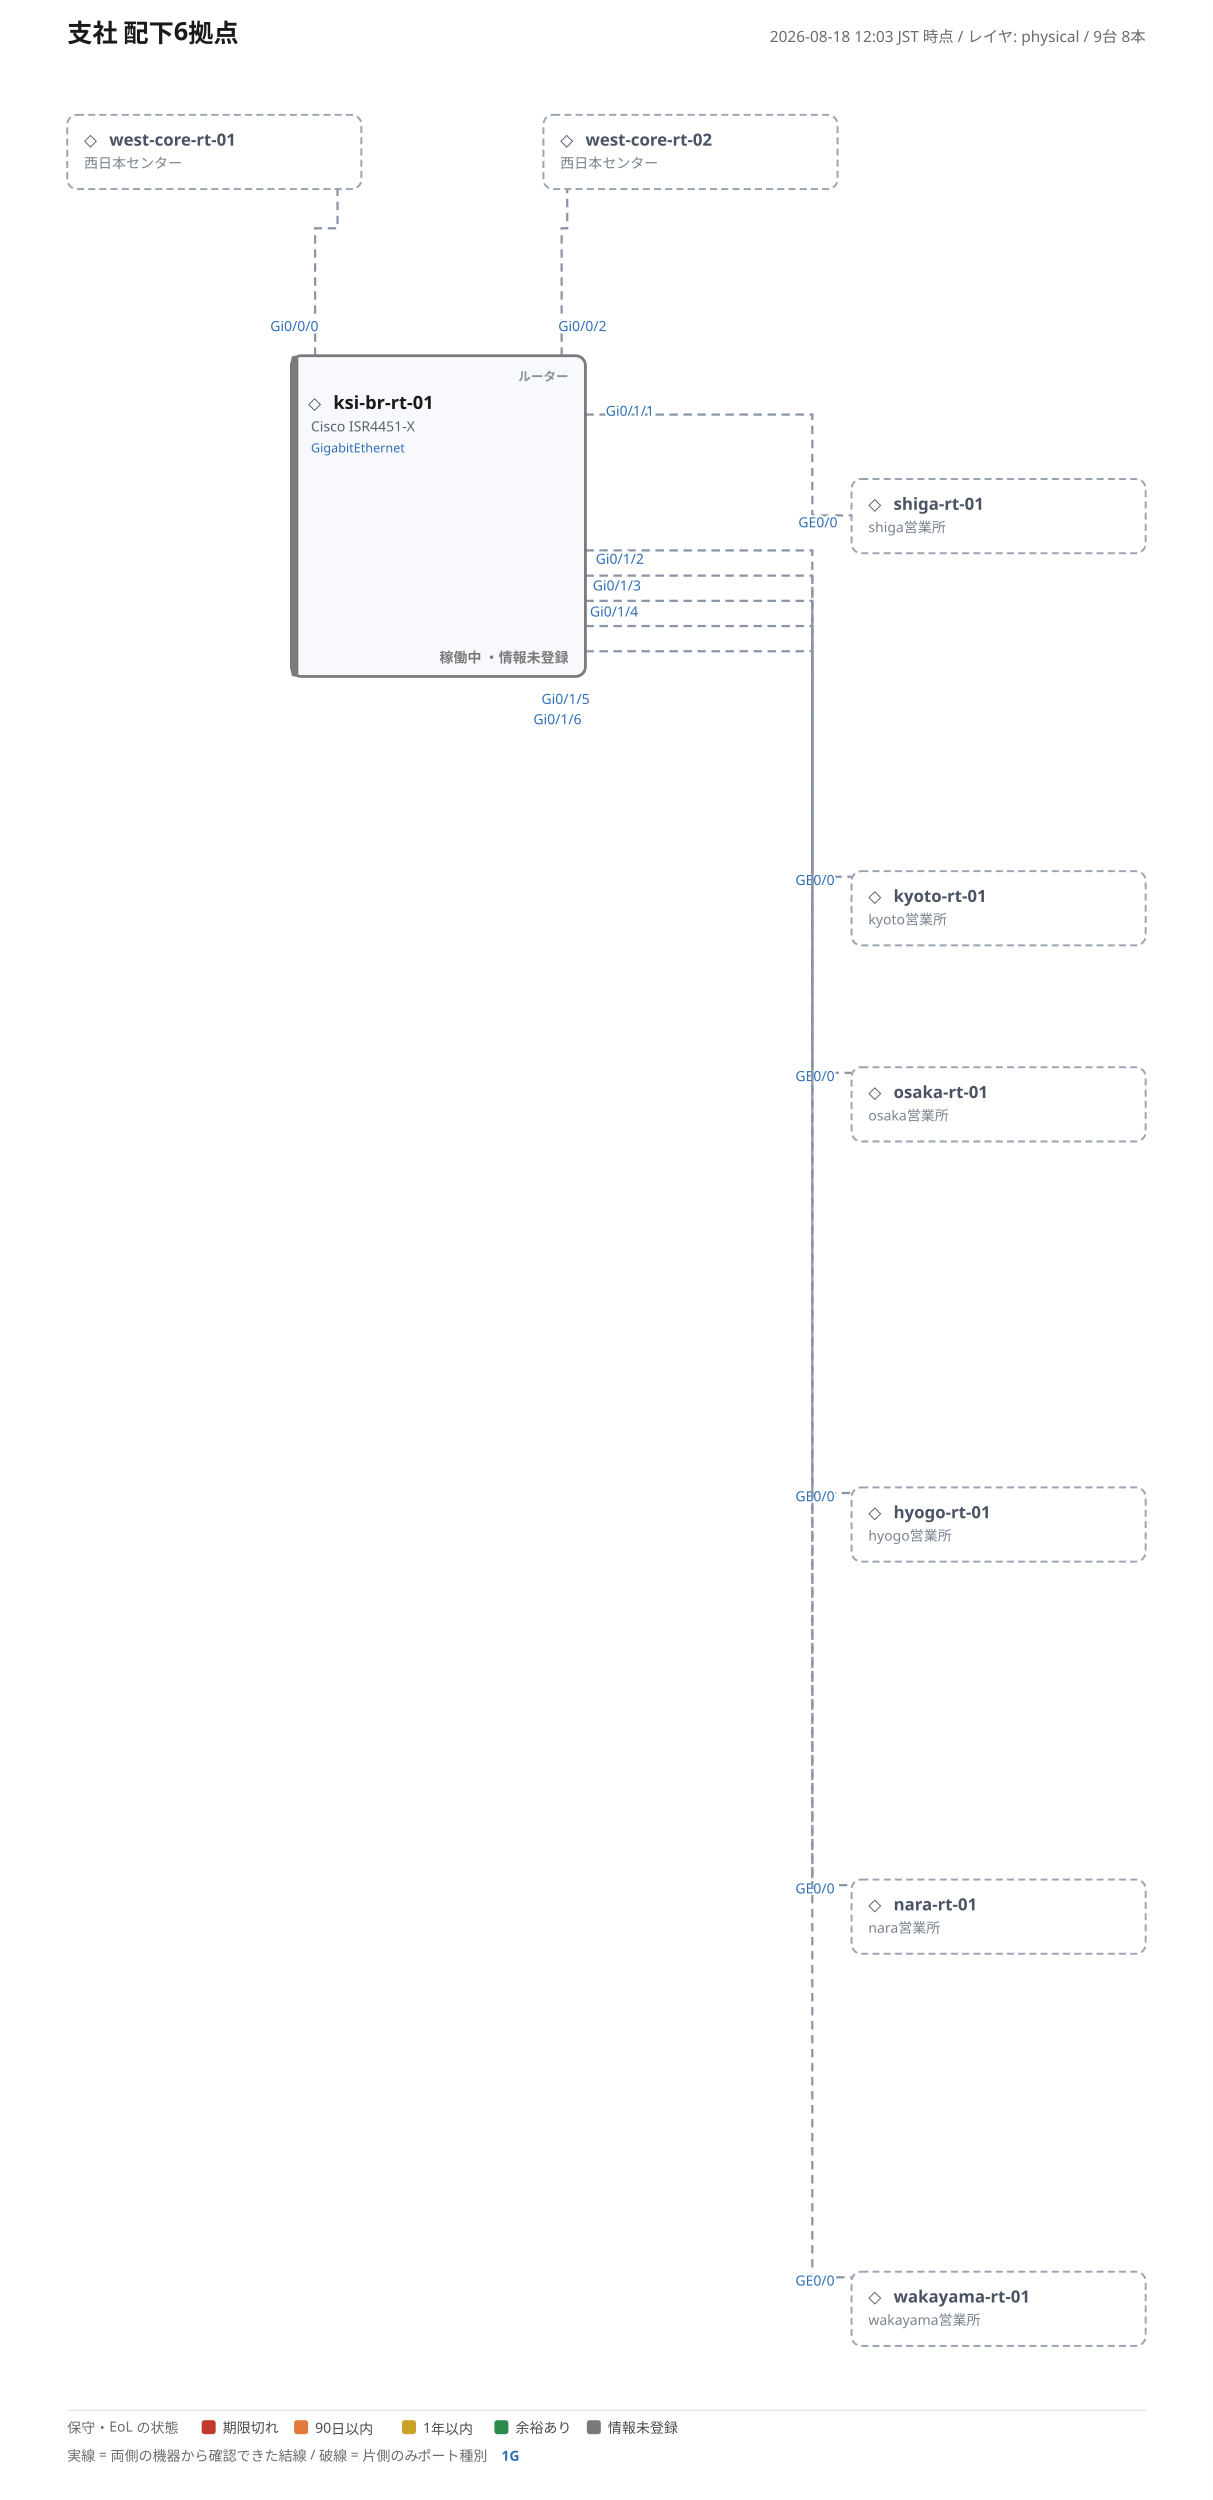
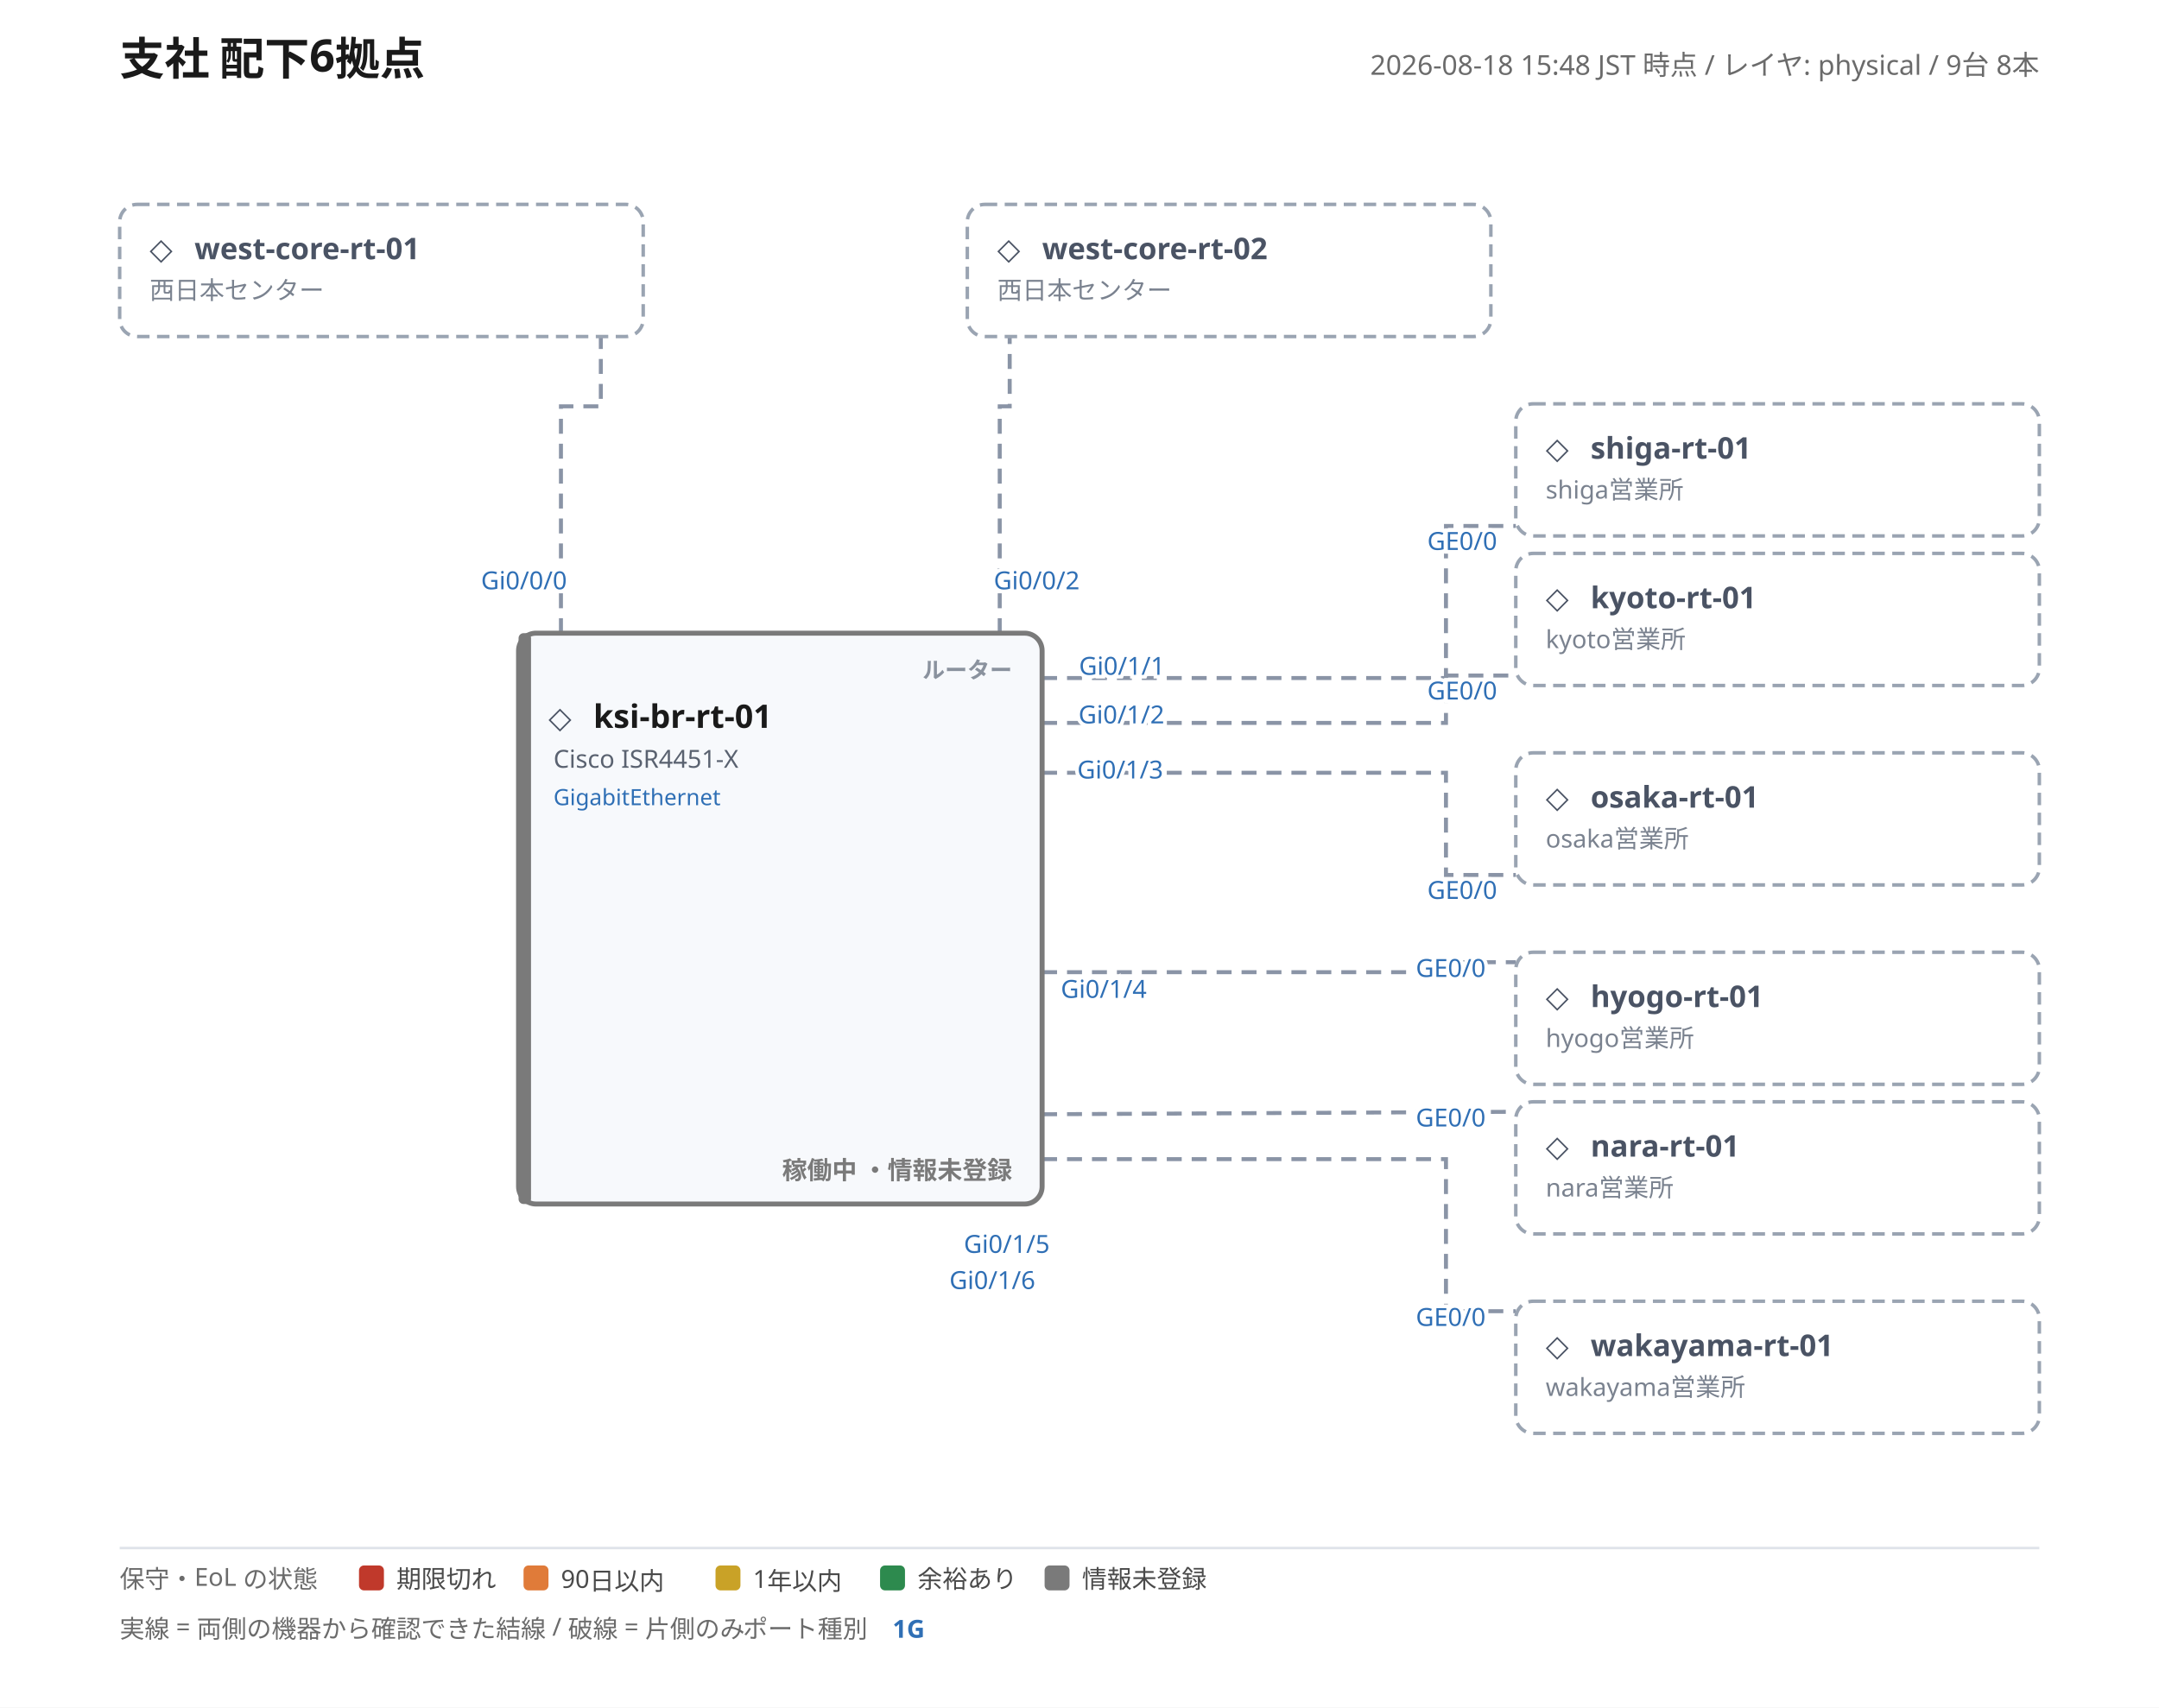
- <svg xmlns="http://www.w3.org/2000/svg" width="866" height="1785" viewBox="0 0 866 1785" font-family="'Yu Gothic', 'Hiragino Kaku Gothic ProN', Meiryo, 'Noto Sans JP', sans-serif">
+ <svg xmlns="http://www.w3.org/2000/svg" width="866" height="685" viewBox="0 0 866 685" font-family="'Yu Gothic', 'Hiragino Kaku Gothic ProN', Meiryo, 'Noto Sans JP', sans-serif">
  <rect width="100%" height="100%" fill="#ffffff" />
  <text x="48" y="30" font-size="18" font-weight="700" fill="#1a1a1a">支社 配下6拠点</text>
-   <text x="818" y="30" font-size="11" fill="#6b6b6b" text-anchor="end">2026-08-18 12:03 JST 時点 / レイヤ: physical / 9台 8本</text>
+   <text x="818" y="30" font-size="11" fill="#6b6b6b" text-anchor="end">2026-08-18 15:48 JST 時点 / レイヤ: physical / 9台 8本</text>
  <polyline points="225,254 225,163 241,163 241,135" fill="none" stroke="#8a94a6" stroke-width="1.6" stroke-dasharray="6 4" />
  <text class="port-label" x="227.4" y="236.4" font-size="10" fill="#2f6fb5" text-anchor="end" paint-order="stroke" stroke="#ffffff" stroke-width="3">Gi0/0/0</text>
  <text class="port-label" x="244.4" y="155.9" font-size="10" fill="#2f6fb5" text-anchor="start" paint-order="stroke" stroke="#ffffff" stroke-width="3" />
  <polyline points="401,254 401,163 405,163 405,135" fill="none" stroke="#8a94a6" stroke-width="1.6" stroke-dasharray="6 4" />
  <text class="port-label" x="398.6" y="236.4" font-size="10" fill="#2f6fb5" text-anchor="start" paint-order="stroke" stroke="#ffffff" stroke-width="3">Gi0/0/2</text>
  <text class="port-label" x="401.6" y="155.9" font-size="10" fill="#2f6fb5" text-anchor="end" paint-order="stroke" stroke="#ffffff" stroke-width="3" />
-   <polyline points="418,296 580,296 580,368 608,368" fill="none" stroke="#8a94a6" stroke-width="1.6" stroke-dasharray="6 4" />
-   <text class="port-label" x="432.5" y="296.9" font-size="10" fill="#2f6fb5" text-anchor="start" paint-order="stroke" stroke="#ffffff" stroke-width="3">Gi0/1/1</text>
-   <text class="port-label" x="598.0" y="376.5" font-size="10" fill="#2f6fb5" text-anchor="end" paint-order="stroke" stroke="#ffffff" stroke-width="3">GE0/0</text>
-   <polyline points="418,393 580,393 580,626 608,626" fill="none" stroke="#8a94a6" stroke-width="1.6" stroke-dasharray="6 4" />
-   <text class="port-label" x="425.3" y="402.6" font-size="10" fill="#2f6fb5" text-anchor="start" paint-order="stroke" stroke="#ffffff" stroke-width="3">Gi0/1/2</text>
-   <text class="port-label" x="595.9" y="631.9" font-size="10" fill="#2f6fb5" text-anchor="end" paint-order="stroke" stroke="#ffffff" stroke-width="3">GE0/0</text>
-   <polyline points="418,411 580,411 580,766 608,766" fill="none" stroke="#8a94a6" stroke-width="1.6" stroke-dasharray="6 4" />
-   <text class="port-label" x="423.2" y="421.6" font-size="10" fill="#2f6fb5" text-anchor="start" paint-order="stroke" stroke="#ffffff" stroke-width="3">Gi0/1/3</text>
-   <text class="port-label" x="595.9" y="771.9" font-size="10" fill="#2f6fb5" text-anchor="end" paint-order="stroke" stroke="#ffffff" stroke-width="3">GE0/0</text>
-   <polyline points="418,429 580,429 580,1066 608,1066" fill="none" stroke="#8a94a6" stroke-width="1.6" stroke-dasharray="6 4" />
-   <text class="port-label" x="421.2" y="440.2" font-size="10" fill="#2f6fb5" text-anchor="start" paint-order="stroke" stroke="#ffffff" stroke-width="3">Gi0/1/4</text>
-   <text class="port-label" x="595.9" y="1071.9" font-size="10" fill="#2f6fb5" text-anchor="end" paint-order="stroke" stroke="#ffffff" stroke-width="3">GE0/0</text>
-   <polyline points="418,447 580,447 580,1346 608,1346" fill="none" stroke="#8a94a6" stroke-width="1.6" stroke-dasharray="6 4" />
+   <polyline points="418,272 580,272 580,211 608,211" fill="none" stroke="#8a94a6" stroke-width="1.6" stroke-dasharray="6 4" />
+   <text class="port-label" x="432.8" y="270.7" font-size="10" fill="#2f6fb5" text-anchor="start" paint-order="stroke" stroke="#ffffff" stroke-width="3">Gi0/1/1</text>
+   <text class="port-label" x="600.5" y="220.6" font-size="10" fill="#2f6fb5" text-anchor="end" paint-order="stroke" stroke="#ffffff" stroke-width="3">GE0/0</text>
+   <polyline points="418,290 580,290 580,271 608,271" fill="none" stroke="#8a94a6" stroke-width="1.6" stroke-dasharray="6 4" />
+   <text class="port-label" x="432.6" y="290.2" font-size="10" fill="#2f6fb5" text-anchor="start" paint-order="stroke" stroke="#ffffff" stroke-width="3">Gi0/1/2</text>
+   <text class="port-label" x="600.5" y="280.6" font-size="10" fill="#2f6fb5" text-anchor="end" paint-order="stroke" stroke="#ffffff" stroke-width="3">GE0/0</text>
+   <polyline points="418,310 580,310 580,351 608,351" fill="none" stroke="#8a94a6" stroke-width="1.6" stroke-dasharray="6 4" />
+   <text class="port-label" x="432.1" y="312.3" font-size="10" fill="#2f6fb5" text-anchor="start" paint-order="stroke" stroke="#ffffff" stroke-width="3">Gi0/1/3</text>
+   <text class="port-label" x="600.5" y="360.6" font-size="10" fill="#2f6fb5" text-anchor="end" paint-order="stroke" stroke="#ffffff" stroke-width="3">GE0/0</text>
+   <polyline points="418,390 580,390 580,386 608,386" fill="none" stroke="#8a94a6" stroke-width="1.6" stroke-dasharray="6 4" />
+   <text class="port-label" x="425.5" y="400.3" font-size="10" fill="#2f6fb5" text-anchor="start" paint-order="stroke" stroke="#ffffff" stroke-width="3">Gi0/1/4</text>
+   <text class="port-label" x="595.9" y="391.9" font-size="10" fill="#2f6fb5" text-anchor="end" paint-order="stroke" stroke="#ffffff" stroke-width="3">GE0/0</text>
+   <polyline points="418,447 608,446" fill="none" stroke="#8a94a6" stroke-width="1.6" stroke-dasharray="6 4" />
  <text class="port-label" x="386.6" y="502.6" font-size="10" fill="#2f6fb5" text-anchor="start" paint-order="stroke" stroke="#ffffff" stroke-width="3">Gi0/1/5</text>
-   <text class="port-label" x="595.9" y="1351.9" font-size="10" fill="#2f6fb5" text-anchor="end" paint-order="stroke" stroke="#ffffff" stroke-width="3">GE0/0</text>
-   <polyline points="418,465 580,465 580,1626 608,1626" fill="none" stroke="#8a94a6" stroke-width="1.6" stroke-dasharray="6 4" />
+   <text class="port-label" x="595.9" y="451.9" font-size="10" fill="#2f6fb5" text-anchor="end" paint-order="stroke" stroke="#ffffff" stroke-width="3">GE0/0</text>
+   <polyline points="418,465 580,465 580,526 608,526" fill="none" stroke="#8a94a6" stroke-width="1.6" stroke-dasharray="6 4" />
  <text class="port-label" x="380.8" y="517.1" font-size="10" fill="#2f6fb5" text-anchor="start" paint-order="stroke" stroke="#ffffff" stroke-width="3">Gi0/1/6</text>
-   <text class="port-label" x="595.9" y="1631.9" font-size="10" fill="#2f6fb5" text-anchor="end" paint-order="stroke" stroke="#ffffff" stroke-width="3">GE0/0</text>
+   <text class="port-label" x="595.9" y="531.9" font-size="10" fill="#2f6fb5" text-anchor="end" paint-order="stroke" stroke="#ffffff" stroke-width="3">GE0/0</text>
  <g>
    <rect x="208" y="254" width="210" height="229" rx="7" fill="#f7f9fc" stroke="#7a7a7a" stroke-width="2" />
    <rect x="208" y="254" width="5" height="229" rx="2" fill="#7a7a7a" />
    <text x="406" y="272" font-size="9" font-weight="700" fill="#8a929e" text-anchor="end">ルーター</text>
    <text x="220" y="292" font-size="12" fill="#4a5364">◇</text>
    <text x="238" y="292" font-size="13" font-weight="700" fill="#1a1a1a">ksi-br-rt-01</text>
    <text x="222" y="308" font-size="10" fill="#5a6270">Cisco ISR4451-X</text>
    <text x="222" y="323" font-size="9">
      <tspan fill="#2f6fb5">GigabitEthernet</tspan>
    </text>
    <text x="406" y="473" font-size="10" font-weight="600" fill="#7a7a7a" text-anchor="end">稼働中 ・情報未登録</text>
  </g>
  <g>
    <rect x="48" y="82" width="210" height="53" rx="7" fill="none" stroke="#9aa4b2" stroke-width="1.4" stroke-dasharray="5 3" />
    <text x="60" y="104" font-size="12" fill="#4a5364">◇</text>
    <text x="78" y="104" font-size="12" font-weight="700" fill="#4a5364">west-core-rt-01</text>
    <text x="60" y="120" font-size="10" fill="#7a828f">西日本センター</text>
  </g>
  <g>
    <rect x="388" y="82" width="210" height="53" rx="7" fill="none" stroke="#9aa4b2" stroke-width="1.4" stroke-dasharray="5 3" />
    <text x="400" y="104" font-size="12" fill="#4a5364">◇</text>
    <text x="418" y="104" font-size="12" font-weight="700" fill="#4a5364">west-core-rt-02</text>
    <text x="400" y="120" font-size="10" fill="#7a828f">西日本センター</text>
  </g>
  <g>
-     <rect x="608" y="342" width="210" height="53" rx="7" fill="none" stroke="#9aa4b2" stroke-width="1.4" stroke-dasharray="5 3" />
-     <text x="620" y="364" font-size="12" fill="#4a5364">◇</text>
-     <text x="638" y="364" font-size="12" font-weight="700" fill="#4a5364">shiga-rt-01</text>
-     <text x="620" y="380" font-size="10" fill="#7a828f">shiga営業所</text>
+     <rect x="608" y="162" width="210" height="53" rx="7" fill="none" stroke="#9aa4b2" stroke-width="1.4" stroke-dasharray="5 3" />
+     <text x="620" y="184" font-size="12" fill="#4a5364">◇</text>
+     <text x="638" y="184" font-size="12" font-weight="700" fill="#4a5364">shiga-rt-01</text>
+     <text x="620" y="200" font-size="10" fill="#7a828f">shiga営業所</text>
  </g>
  <g>
-     <rect x="608" y="622" width="210" height="53" rx="7" fill="none" stroke="#9aa4b2" stroke-width="1.4" stroke-dasharray="5 3" />
-     <text x="620" y="644" font-size="12" fill="#4a5364">◇</text>
-     <text x="638" y="644" font-size="12" font-weight="700" fill="#4a5364">kyoto-rt-01</text>
-     <text x="620" y="660" font-size="10" fill="#7a828f">kyoto営業所</text>
+     <rect x="608" y="222" width="210" height="53" rx="7" fill="none" stroke="#9aa4b2" stroke-width="1.4" stroke-dasharray="5 3" />
+     <text x="620" y="244" font-size="12" fill="#4a5364">◇</text>
+     <text x="638" y="244" font-size="12" font-weight="700" fill="#4a5364">kyoto-rt-01</text>
+     <text x="620" y="260" font-size="10" fill="#7a828f">kyoto営業所</text>
  </g>
  <g>
-     <rect x="608" y="762" width="210" height="53" rx="7" fill="none" stroke="#9aa4b2" stroke-width="1.4" stroke-dasharray="5 3" />
-     <text x="620" y="784" font-size="12" fill="#4a5364">◇</text>
-     <text x="638" y="784" font-size="12" font-weight="700" fill="#4a5364">osaka-rt-01</text>
-     <text x="620" y="800" font-size="10" fill="#7a828f">osaka営業所</text>
+     <rect x="608" y="302" width="210" height="53" rx="7" fill="none" stroke="#9aa4b2" stroke-width="1.4" stroke-dasharray="5 3" />
+     <text x="620" y="324" font-size="12" fill="#4a5364">◇</text>
+     <text x="638" y="324" font-size="12" font-weight="700" fill="#4a5364">osaka-rt-01</text>
+     <text x="620" y="340" font-size="10" fill="#7a828f">osaka営業所</text>
  </g>
  <g>
-     <rect x="608" y="1062" width="210" height="53" rx="7" fill="none" stroke="#9aa4b2" stroke-width="1.4" stroke-dasharray="5 3" />
-     <text x="620" y="1084" font-size="12" fill="#4a5364">◇</text>
-     <text x="638" y="1084" font-size="12" font-weight="700" fill="#4a5364">hyogo-rt-01</text>
-     <text x="620" y="1100" font-size="10" fill="#7a828f">hyogo営業所</text>
+     <rect x="608" y="382" width="210" height="53" rx="7" fill="none" stroke="#9aa4b2" stroke-width="1.4" stroke-dasharray="5 3" />
+     <text x="620" y="404" font-size="12" fill="#4a5364">◇</text>
+     <text x="638" y="404" font-size="12" font-weight="700" fill="#4a5364">hyogo-rt-01</text>
+     <text x="620" y="420" font-size="10" fill="#7a828f">hyogo営業所</text>
  </g>
  <g>
-     <rect x="608" y="1342" width="210" height="53" rx="7" fill="none" stroke="#9aa4b2" stroke-width="1.4" stroke-dasharray="5 3" />
-     <text x="620" y="1364" font-size="12" fill="#4a5364">◇</text>
-     <text x="638" y="1364" font-size="12" font-weight="700" fill="#4a5364">nara-rt-01</text>
-     <text x="620" y="1380" font-size="10" fill="#7a828f">nara営業所</text>
+     <rect x="608" y="442" width="210" height="53" rx="7" fill="none" stroke="#9aa4b2" stroke-width="1.4" stroke-dasharray="5 3" />
+     <text x="620" y="464" font-size="12" fill="#4a5364">◇</text>
+     <text x="638" y="464" font-size="12" font-weight="700" fill="#4a5364">nara-rt-01</text>
+     <text x="620" y="480" font-size="10" fill="#7a828f">nara営業所</text>
  </g>
  <g>
-     <rect x="608" y="1622" width="210" height="53" rx="7" fill="none" stroke="#9aa4b2" stroke-width="1.4" stroke-dasharray="5 3" />
-     <text x="620" y="1644" font-size="12" fill="#4a5364">◇</text>
-     <text x="638" y="1644" font-size="12" font-weight="700" fill="#4a5364">wakayama-rt-01</text>
-     <text x="620" y="1660" font-size="10" fill="#7a828f">wakayama営業所</text>
+     <rect x="608" y="522" width="210" height="53" rx="7" fill="none" stroke="#9aa4b2" stroke-width="1.4" stroke-dasharray="5 3" />
+     <text x="620" y="544" font-size="12" fill="#4a5364">◇</text>
+     <text x="638" y="544" font-size="12" font-weight="700" fill="#4a5364">wakayama-rt-01</text>
+     <text x="620" y="560" font-size="10" fill="#7a828f">wakayama営業所</text>
  </g>
-   <line x1="48" y1="1721" x2="818" y2="1721" stroke="#dfe3ea" stroke-width="1" />
-   <text x="48" y="1737" font-size="10" fill="#6b6b6b">保守・EoL の状態</text>
-   <rect x="144" y="1728" width="10" height="10" rx="2" fill="#c0392b" />
-   <text x="159" y="1737" font-size="10" fill="#4a4a4a">期限切れ</text>
-   <rect x="210" y="1728" width="10" height="10" rx="2" fill="#e07b39" />
-   <text x="225" y="1737" font-size="10" fill="#4a4a4a">90日以内</text>
-   <rect x="287" y="1728" width="10" height="10" rx="2" fill="#c9a227" />
-   <text x="302" y="1737" font-size="10" fill="#4a4a4a">1年以内</text>
-   <rect x="353" y="1728" width="10" height="10" rx="2" fill="#2d8a4e" />
-   <text x="368" y="1737" font-size="10" fill="#4a4a4a">余裕あり</text>
-   <rect x="419" y="1728" width="10" height="10" rx="2" fill="#7a7a7a" />
-   <text x="434" y="1737" font-size="10" fill="#4a4a4a">情報未登録</text>
-   <text x="48" y="1757" font-size="10" fill="#6b6b6b">実線 = 両側の機器から確認できた結線 / 破線 = 片側のみ</text>
-   <text x="298" y="1757" font-size="10" fill="#6b6b6b">ポート種別</text>
-   <text x="358" y="1757" font-size="10" fill="#2f6fb5" font-weight="700">1G</text>
+   <line x1="48" y1="621" x2="818" y2="621" stroke="#dfe3ea" stroke-width="1" />
+   <text x="48" y="637" font-size="10" fill="#6b6b6b">保守・EoL の状態</text>
+   <rect x="144" y="628" width="10" height="10" rx="2" fill="#c0392b" />
+   <text x="159" y="637" font-size="10" fill="#4a4a4a">期限切れ</text>
+   <rect x="210" y="628" width="10" height="10" rx="2" fill="#e07b39" />
+   <text x="225" y="637" font-size="10" fill="#4a4a4a">90日以内</text>
+   <rect x="287" y="628" width="10" height="10" rx="2" fill="#c9a227" />
+   <text x="302" y="637" font-size="10" fill="#4a4a4a">1年以内</text>
+   <rect x="353" y="628" width="10" height="10" rx="2" fill="#2d8a4e" />
+   <text x="368" y="637" font-size="10" fill="#4a4a4a">余裕あり</text>
+   <rect x="419" y="628" width="10" height="10" rx="2" fill="#7a7a7a" />
+   <text x="434" y="637" font-size="10" fill="#4a4a4a">情報未登録</text>
+   <text x="48" y="657" font-size="10" fill="#6b6b6b">実線 = 両側の機器から確認できた結線 / 破線 = 片側のみ</text>
+   <text x="298" y="657" font-size="10" fill="#6b6b6b">ポート種別</text>
+   <text x="358" y="657" font-size="10" fill="#2f6fb5" font-weight="700">1G</text>
</svg>
